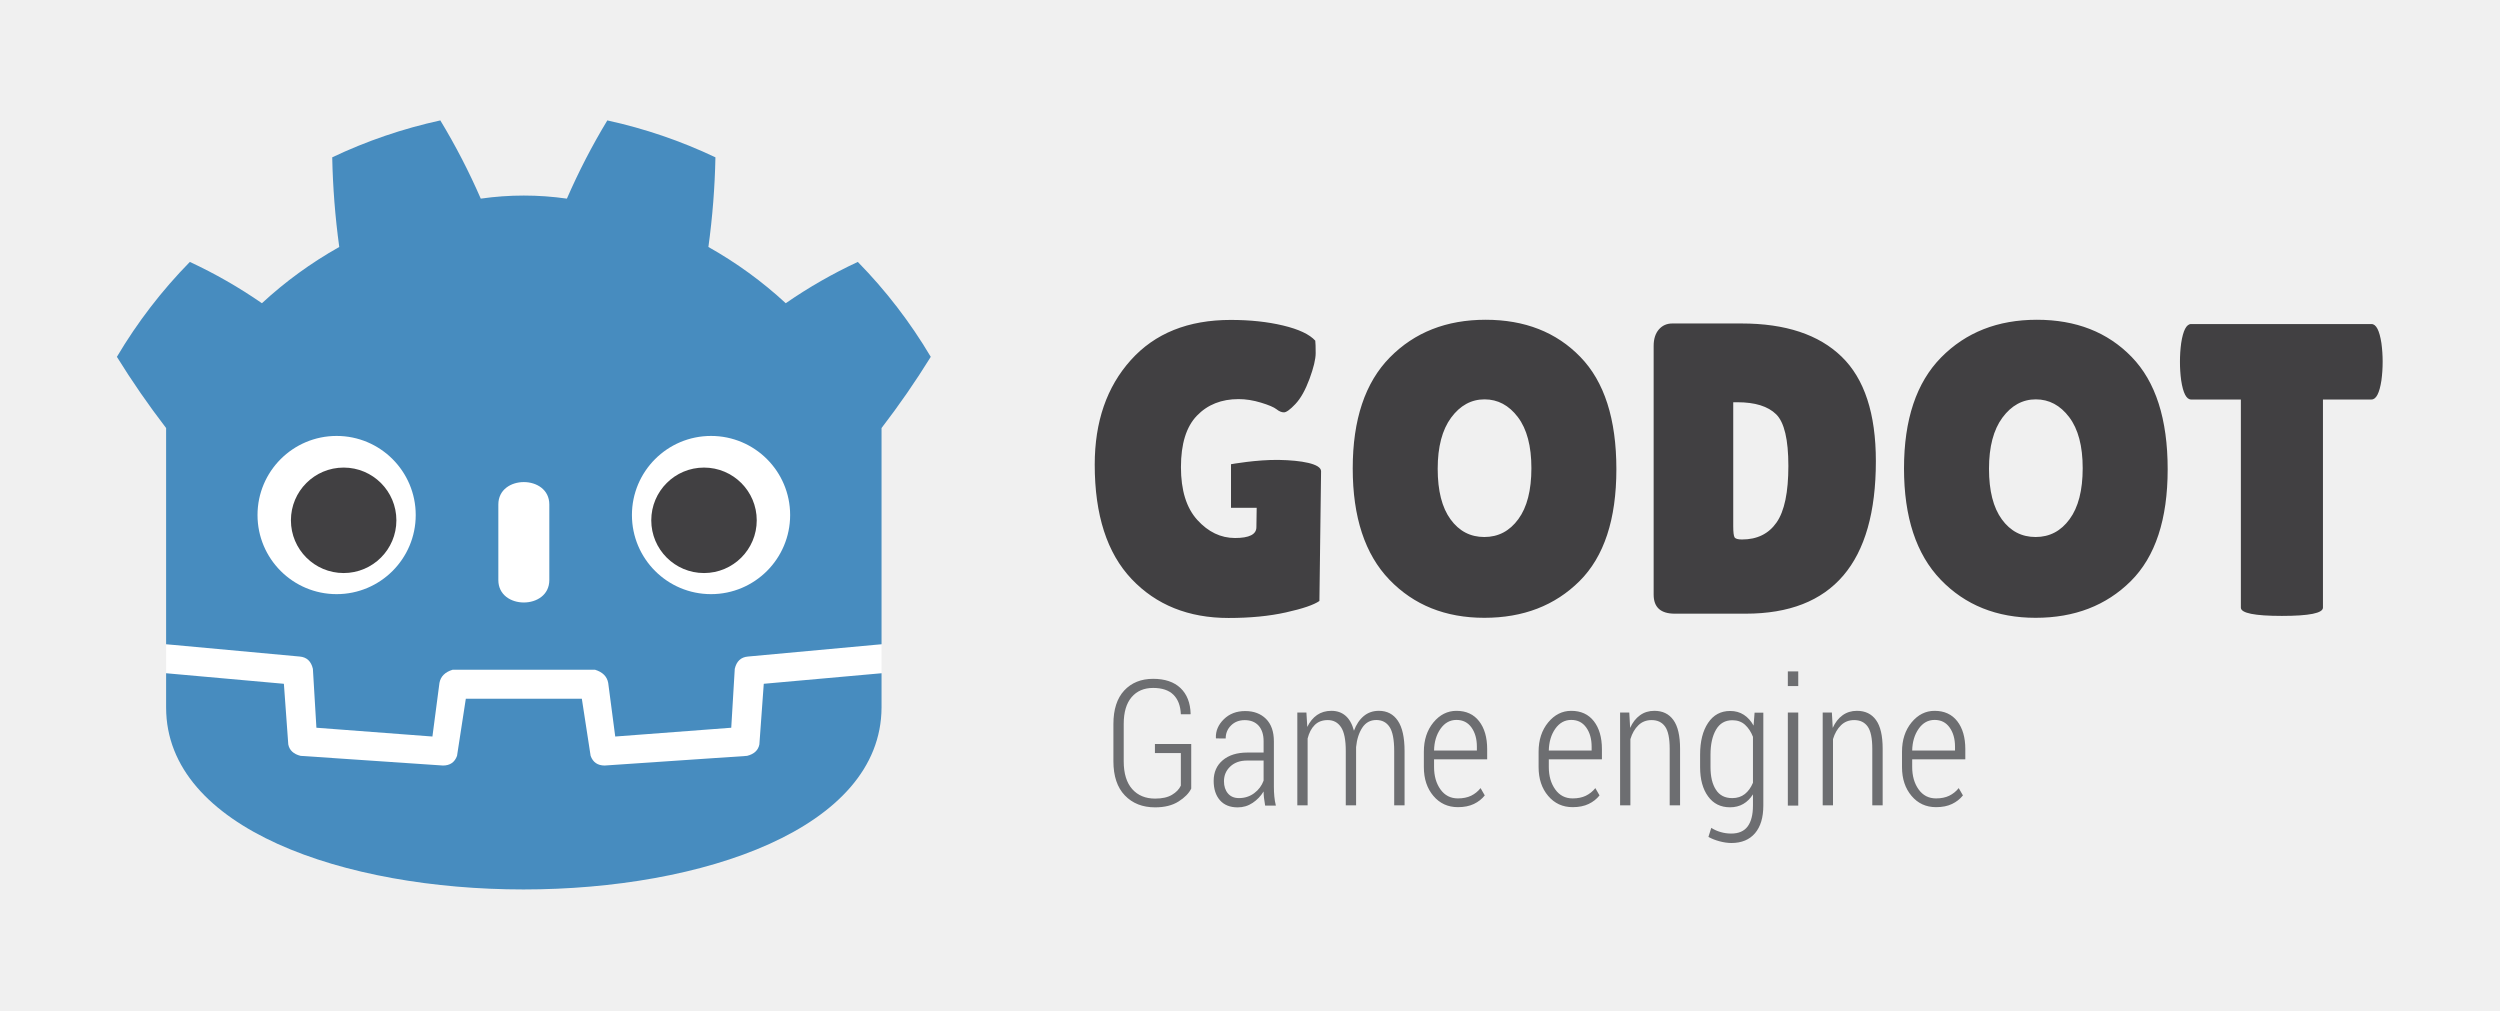
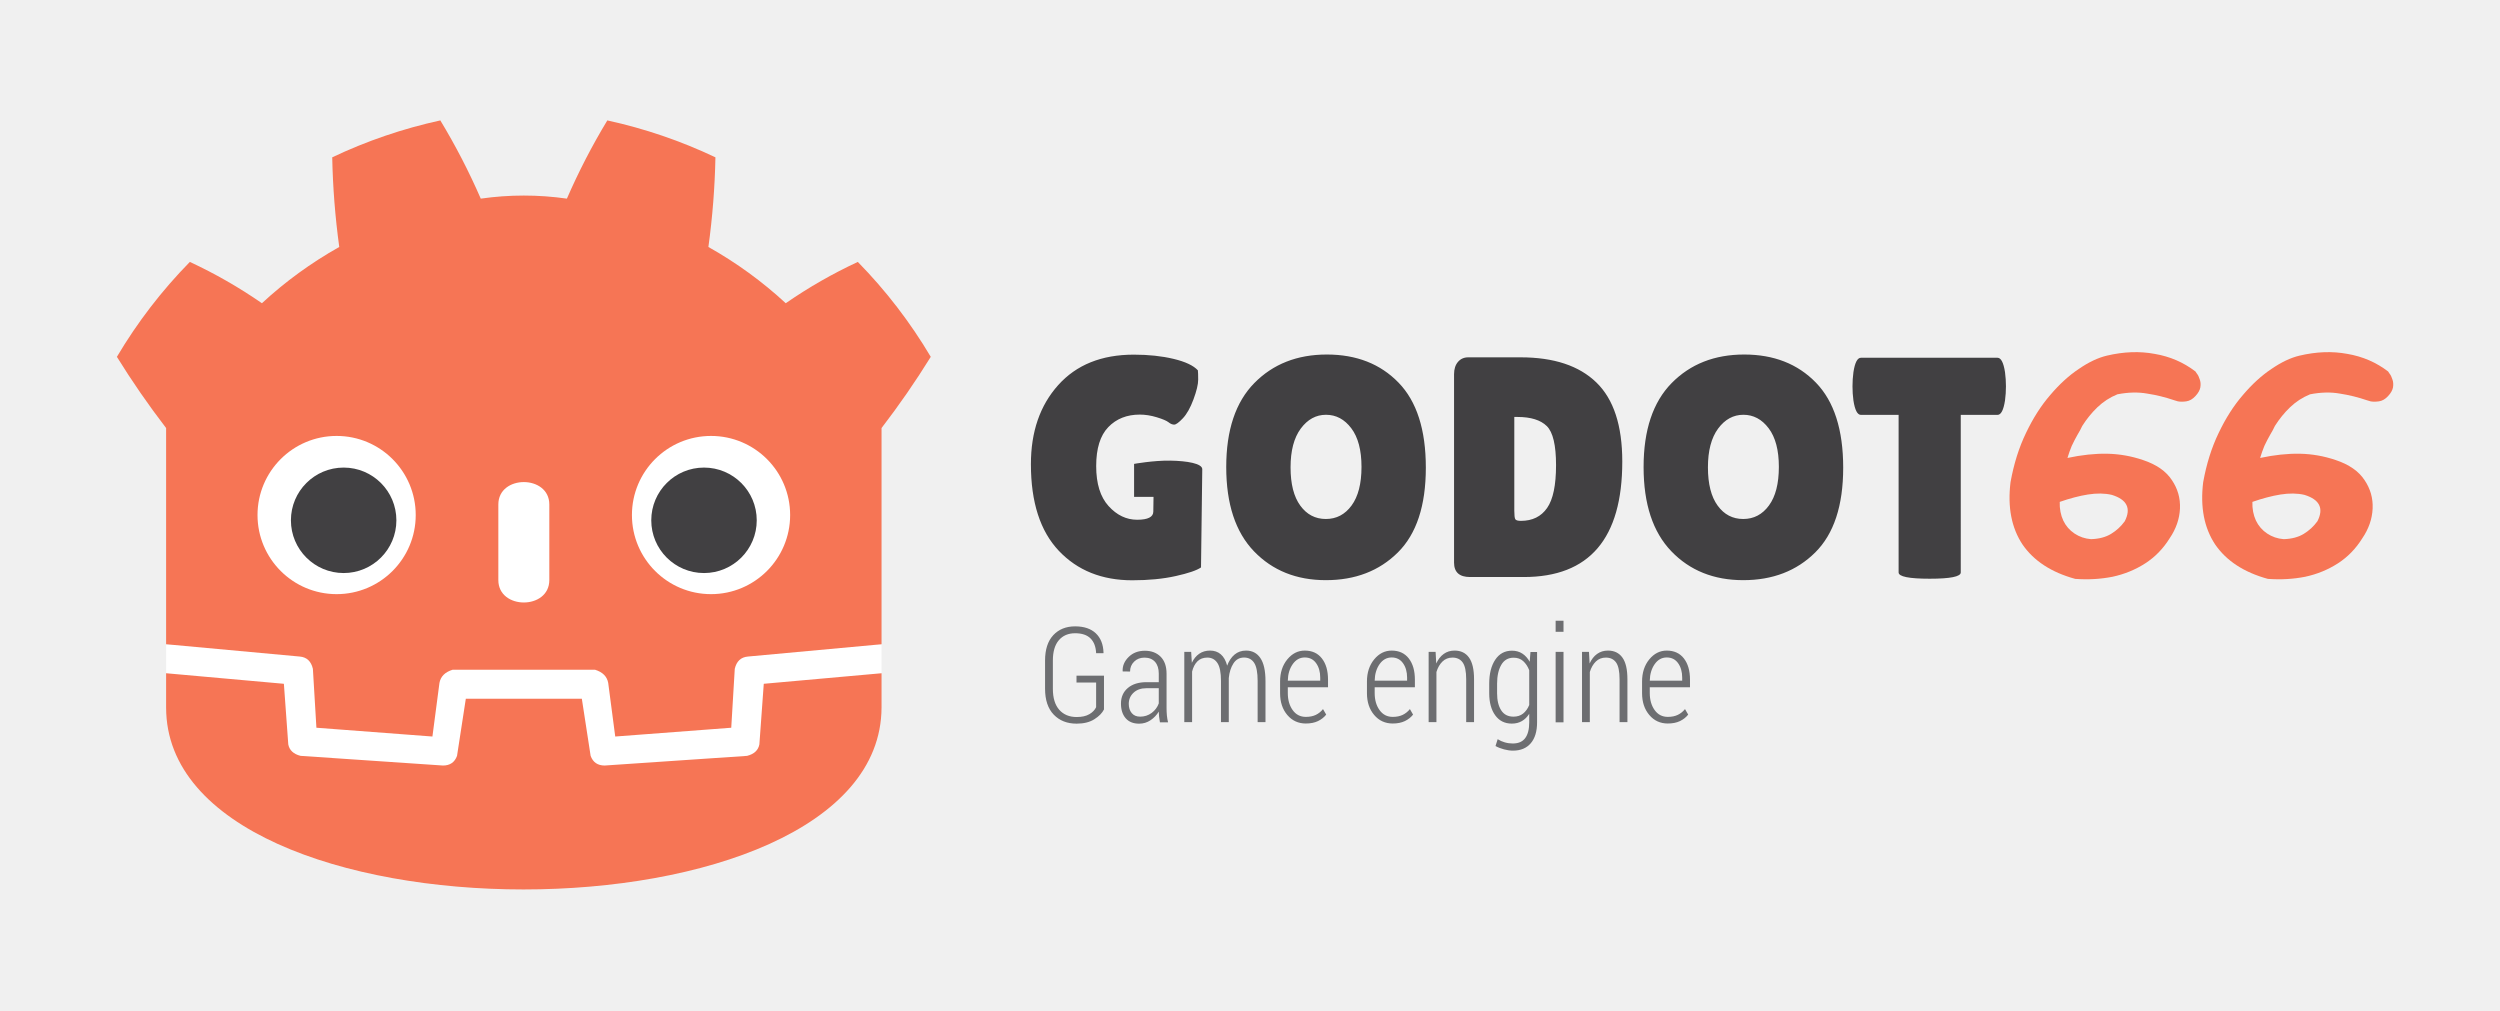
- <svg xmlns="http://www.w3.org/2000/svg" width="1024" height="414">
-   <path fill="#414042" d="M523.82 188.382c-9.142-.142-19.603 1.764-19.603 1.764v17.842h10.52l-.117 7.953c0 2.946-2.92 4.427-8.747 4.427-5.831 0-10.982-2.47-15.45-7.395-4.48-4.932-6.708-12.141-6.708-21.64 0-9.519 2.176-16.537 6.536-21.065 4.35-4.524 10.05-6.794 17.064-6.794 2.946 0 5.996.476 9.168 1.445 3.174.962 5.293 1.863 6.375 2.707 1.072.867 2.09 1.277 3.056 1.277.96 0 2.513-1.122 4.66-3.392 2.153-2.263 4.082-5.693 5.782-10.267 1.694-4.598 2.543-8.122 2.543-10.621 0-2.48-.054-4.19-.164-5.092-2.379-2.603-6.767-4.666-13.168-6.2-6.39-1.53-13.552-2.289-21.476-2.289-17.438 0-31.073 5.49-40.92 16.47-9.855 10.982-14.773 25.24-14.773 42.79 0 20.607 5.035 36.227 15.103 46.868 10.085 10.64 23.327 15.953 39.743 15.953 8.827 0 16.664-.76 23.51-2.289 6.853-1.523 11.41-3.088 13.676-4.67l.68-53.137c0-3.087-8.149-4.488-17.29-4.645m84.247-24.804c-5.431 0-9.98 2.496-13.671 7.47-3.672 4.98-5.517 11.969-5.517 20.963 0 9.013 1.754 15.914 5.27 20.722 3.508 4.823 8.117 7.225 13.835 7.225 5.715 0 10.358-2.432 13.924-7.313q5.351-7.293 5.353-20.884c0-9.054-1.846-16.023-5.524-20.89q-5.51-7.292-13.67-7.293m-.083 89.477c-15.9 0-28.868-5.203-38.89-15.61q-15.016-15.624-15.017-45.592c0-19.992 5.063-35.128 15.191-45.435 10.131-10.293 23.209-15.444 39.228-15.444 16.016 0 28.954 5.058 38.795 15.204 9.858 10.126 14.778 25.477 14.778 46.009 0 20.546-5.034 35.828-15.114 45.856-10.08 10.008-23.062 15.012-38.971 15.012m101.95-88.298v50.788c0 2.37.176 3.866.515 4.493.337.624 1.358.937 3.052.937 6.232 0 10.954-2.328 14.181-6.97 3.235-4.636 4.835-12.356 4.835-23.168 0-10.817-1.674-17.865-5-21.139-3.344-3.283-8.64-4.94-15.884-4.94zm-32.599 78.798V141.681c0-2.832.704-5.067 2.126-6.724 1.413-1.632 3.25-2.461 5.521-2.461h28.357c17.994 0 31.664 4.54 40.994 13.597 9.347 9.054 14.02 23.31 14.02 42.784 0 41.66-17.778 62.486-53.326 62.486h-29.03c-5.769 0-8.662-2.597-8.662-7.808m156.544-79.977c-5.432 0-9.994 2.496-13.678 7.47q-5.507 7.471-5.508 20.963c0 9.013 1.758 15.914 5.262 20.722 3.505 4.823 8.119 7.225 13.837 7.225 5.717 0 10.363-2.432 13.924-7.313q5.354-7.293 5.355-20.884c0-9.054-1.843-16.023-5.522-20.89-3.68-4.861-8.23-7.293-13.67-7.293m-.087 89.477q-23.86 0-38.88-15.61-15.03-15.624-15.03-45.592c0-19.992 5.065-35.128 15.191-45.435 10.139-10.293 23.209-15.444 39.233-15.444 16.02 0 28.946 5.058 38.8 15.204 9.85 10.126 14.772 25.477 14.772 46.009 0 20.546-5.037 35.828-15.115 45.856-10.076 10.008-23.07 15.012-38.971 15.012m117.69-4.17c0 2.251-5.597 3.392-16.809 3.392-11.202 0-16.815-1.141-16.815-3.392v-85.248h-20.371c-1.928 0-3.286-2.597-4.077-7.818a56 56 0 0 1-.501-7.636c0-2.592.162-5.146.501-7.636.79-5.205 2.15-7.823 4.077-7.823h73.864c1.924 0 3.277 2.617 4.078 7.823.333 2.49.505 5.043.505 7.636 0 2.608-.172 5.152-.505 7.637-.8 5.22-2.154 7.817-4.078 7.817h-19.87z" />
-   <path fill="#6d6e71" d="M487.93 322.997c-.94 1.926-2.664 3.691-5.188 5.289-2.52 1.607-5.722 2.406-9.611 2.406-5.132 0-9.259-1.617-12.394-4.887-3.122-3.243-4.686-7.92-4.686-14.022V296.57c0-5.97 1.473-10.548 4.431-13.743 2.95-3.17 6.903-4.78 11.84-4.78 4.824 0 8.564 1.27 11.212 3.781 2.639 2.519 4.025 6.038 4.146 10.532l-.066.2h-3.94c-.14-3.443-1.14-6.101-3.022-7.979-1.871-1.861-4.655-2.803-8.33-2.803-3.72 0-6.668 1.259-8.823 3.785-2.15 2.518-3.224 6.17-3.224 10.968v15.301q.001 7.462 3.476 11.382c2.316 2.592 5.438 3.892 9.38 3.892 2.876 0 5.19-.51 6.92-1.554 1.738-1.028 2.942-2.285 3.624-3.775V308.45h-10.618v-3.704h14.873zm19.557 3.902c2.336 0 4.416-.661 6.232-2.01 1.82-1.353 3.096-3.063 3.852-5.146v-8.224h-6.756q-4.31 0-6.896 2.442c-1.726 1.617-2.581 3.637-2.581 6.037 0 2.03.534 3.696 1.616 4.981 1.08 1.289 2.59 1.92 4.533 1.92m10.715 3.068a99 99 0 0 1-.48-3.225 22 22 0 0 1-.15-2.562 14.9 14.9 0 0 1-4.483 4.675c-1.836 1.236-3.878 1.848-6.128 1.848-3.147 0-5.567-.975-7.28-2.927-1.702-1.96-2.563-4.6-2.563-7.936 0-3.523 1.237-6.35 3.72-8.448 2.48-2.098 5.85-3.147 10.09-3.147h6.643v-4.672c0-2.686-.686-4.802-2.032-6.331-1.375-1.51-3.264-2.275-5.701-2.275-2.268 0-4.139.722-5.608 2.182-1.463 1.45-2.19 3.224-2.19 5.337l-3.944-.035-.07-.206c-.11-2.866.973-5.4 3.261-7.646 2.279-2.24 5.203-3.352 8.761-3.352 3.517 0 6.347 1.069 8.509 3.2q3.224 3.227 3.226 9.21v18.645c0 1.358.064 2.677.183 3.936a25 25 0 0 0 .627 3.729zm16.905-38.108.36 5.9c1-2.112 2.339-3.739 3.998-4.896q2.498-1.711 5.874-1.711c2.296 0 4.232.668 5.794 2.02 1.562 1.347 2.714 3.387 3.446 6.127.938-2.529 2.264-4.528 3.986-5.975 1.722-1.45 3.812-2.172 6.23-2.172 3.335 0 5.923 1.35 7.755 4.05 1.841 2.705 2.759 6.856 2.759 12.464v22.207h-4.246v-22.28c0-4.663-.645-7.946-1.9-9.834-1.261-1.89-3.071-2.842-5.41-2.842-2.462 0-4.384 1.04-5.767 3.152-1.375 2.112-2.223 4.754-2.531 7.945v23.86h-4.224v-22.258c0-4.554-.639-7.812-1.945-9.759-1.299-1.946-3.107-2.912-5.427-2.912-2.218 0-4.013.677-5.358 2.02-1.353 1.349-2.315 3.195-2.899 5.538v27.369h-4.22v-38.014zm61.457 3.021q-3.966 0-6.517 3.613c-1.705 2.415-2.585 5.392-2.656 8.938h17.537v-1.626c0-3.137-.736-5.75-2.21-7.822-1.482-2.075-3.53-3.103-6.154-3.103m.598 35.735c-4.099 0-7.451-1.543-10.055-4.621q-3.895-4.61-3.896-11.793v-6.313c0-4.798 1.303-8.798 3.912-11.979 2.616-3.167 5.758-4.75 9.441-4.75 3.983 0 7.068 1.413 9.27 4.246q3.313 4.257 3.312 11.434v4.171H587.39v3.162c0 3.68.882 6.744 2.635 9.19 1.757 2.45 4.144 3.666 7.136 3.666 2.077 0 3.888-.367 5.396-1.089a11.1 11.1 0 0 0 3.877-3.132l1.728 2.99c-1.148 1.456-2.634 2.633-4.45 3.505-1.811.868-4 1.312-6.551 1.312m46.411-35.734q-3.976 0-6.528 3.613-2.54 3.62-2.652 8.938h17.54v-1.626c0-3.137-.733-5.75-2.216-7.822-1.475-2.075-3.52-3.103-6.144-3.103m.593 35.735c-4.1 0-7.446-1.543-10.045-4.621q-3.91-4.61-3.91-11.793v-6.313c0-4.798 1.309-8.798 3.913-11.979 2.623-3.167 5.766-4.75 9.45-4.75 3.975 0 7.072 1.413 9.27 4.246 2.2 2.837 3.304 6.65 3.304 11.434v4.171h-21.755v3.162q0 5.52 2.647 9.19c1.747 2.45 4.124 3.666 7.125 3.666 2.087 0 3.888-.367 5.392-1.089a11.2 11.2 0 0 0 3.894-3.132l1.717 2.99c-1.15 1.456-2.633 2.633-4.451 3.505-1.81.868-3.997 1.312-6.55 1.312m23.189-38.755.345 6.284c1.014-2.23 2.353-3.962 4.034-5.166 1.667-1.21 3.63-1.824 5.887-1.824 3.396 0 5.998 1.256 7.804 3.78 1.826 2.518 2.73 6.434 2.73 11.749v23.191h-4.249V306.72c0-4.343-.636-7.377-1.9-9.137-1.258-1.76-3.107-2.636-5.513-2.636-2.158 0-3.968.701-5.419 2.126-1.457 1.412-2.543 3.294-3.267 5.666v27.134h-4.219V291.86zm33.27 22.395c0 3.858.73 6.926 2.213 9.208 1.465 2.304 3.695 3.443 6.671 3.443 2.04 0 3.757-.544 5.167-1.657 1.405-1.113 2.514-2.662 3.336-4.627V301.79c-.79-2.025-1.874-3.66-3.244-4.92-1.368-1.24-3.102-1.863-5.186-1.863-2.97 0-5.216 1.294-6.708 3.891-1.502 2.603-2.25 5.995-2.25 10.161zm-4.262-5.195c0-5.386 1.088-9.714 3.274-12.975 2.169-3.245 5.187-4.871 9.03-4.871 2.134 0 4.007.52 5.607 1.564 1.603 1.024 2.928 2.523 3.992 4.43l.412-5.287h3.581v38.048c0 4.871-1.13 8.646-3.4 11.317-2.271 2.66-5.499 4.009-9.666 4.009-1.5 0-3.11-.235-4.832-.691-1.724-.456-3.252-1.054-4.59-1.805l1.168-3.704a14.1 14.1 0 0 0 3.831 1.716 15.2 15.2 0 0 0 4.352.616q4.536-.001 6.71-2.905c1.452-1.961 2.18-4.798 2.18-8.553v-4.597c-1.079 1.71-2.402 3.024-3.97 3.93-1.563.912-3.39 1.368-5.448 1.368-3.818 0-6.814-1.496-8.976-4.486-2.167-2.983-3.255-6.965-3.255-11.93zm40.2 20.916h-4.266V291.86h4.266zm0-48.968h-4.266v-6.005h4.266zm13.774 10.852.346 6.284c1.016-2.23 2.35-3.962 4.027-5.166 1.677-1.21 3.643-1.824 5.89-1.824 3.397 0 6.01 1.256 7.82 3.78 1.821 2.518 2.717 6.434 2.717 11.749v23.191h-4.248V306.72c0-4.343-.635-7.377-1.897-9.137-1.268-1.76-3.103-2.636-5.517-2.636-2.157 0-3.962.701-5.412 2.126-1.455 1.412-2.545 3.294-3.266 5.666v27.134h-4.224V291.86zm42.074 3.021q-3.978 0-6.518 3.613-2.547 3.62-2.66 8.938h17.54v-1.626c0-3.137-.731-5.75-2.21-7.822-1.476-2.075-3.525-3.103-6.152-3.103m.602 35.735c-4.11 0-7.456-1.543-10.048-4.621q-3.903-4.61-3.903-11.793v-6.313c0-4.798 1.302-8.798 3.91-11.979q3.924-4.75 9.439-4.75c3.978 0 7.077 1.413 9.283 4.246 2.197 2.837 3.3 6.65 3.3 11.434v4.171h-21.76v3.162c0 3.68.887 6.744 2.642 9.19 1.754 2.45 4.133 3.666 7.137 3.666 2.08 0 3.88-.367 5.382-1.089a11.16 11.16 0 0 0 3.897-3.132l1.725 2.99c-1.156 1.456-2.64 2.633-4.454 3.505-1.81.868-3.998 1.312-6.55 1.312" />
-   <g fill="#fff" transform="matrix(.36 0 0 .36 30.24 21.6)">
-     <path d="M105 673v33q407 354 814 0v-33z" />
-     <path fill="#478cbf" d="m105 673 152 14q12 1 15 14l4 67 132 10 8-61q2-11 15-15h162q13 4 15 15l8 61 132-10 4-67q3-13 15-14l152-14V427q30-39 56-81-35-59-83-108-43 20-82 47-40-37-88-64 7-51 8-102-59-28-123-42-26 43-46 89-49-7-98 0-20-46-46-89-64 14-123 42 1 51 8 102-48 27-88 64-39-27-82-47-48 49-83 108 26 42 56 81zm0 33v39c0 276 813 276 814 0v-39l-134 12-5 69q-2 10-14 13l-162 11q-12 0-16-11l-10-65H446l-10 65q-4 11-16 11l-162-11q-12-3-14-13l-5-69z" />
-     <path d="M483 600c0 34 58 34 58 0v-86c0-34-58-34-58 0z" />
-     <circle cx="725" cy="526" r="90" />
-     <circle cx="299" cy="526" r="90" />
+ <svg xmlns="http://www.w3.org/2000/svg" width="1024" height="414" version="1.1" id="svg8">
+   <defs id="defs8" />
+   <g fill="#fff" transform="matrix(.36 0 0 .36 30.24 21.6)" id="g6">
+     <path d="M105 673v33q407 354 814 0v-33z" id="path3" />
+     <path fill="#478cbf" d="m105 673 152 14q12 1 15 14l4 67 132 10 8-61q2-11 15-15h162q13 4 15 15l8 61 132-10 4-67q3-13 15-14l152-14V427q30-39 56-81-35-59-83-108-43 20-82 47-40-37-88-64 7-51 8-102-59-28-123-42-26 43-46 89-49-7-98 0-20-46-46-89-64 14-123 42 1 51 8 102-48 27-88 64-39-27-82-47-48 49-83 108 26 42 56 81zm0 33v39c0 276 813 276 814 0v-39l-134 12-5 69q-2 10-14 13l-162 11q-12 0-16-11l-10-65H446l-10 65q-4 11-16 11l-162-11q-12-3-14-13l-5-69z" id="path4" style="fill:#f67555;fill-opacity:1" />
+     <path d="M483 600c0 34 58 34 58 0v-86c0-34-58-34-58 0z" id="path5" />
+     <circle cx="725" cy="526" r="90" id="circle5" />
+     <circle cx="299" cy="526" r="90" id="circle6" />
  </g>
-   <g fill="#414042" transform="matrix(.36 0 0 .36 30.24 21.6)">
-     <circle cx="307" cy="532" r="60" />
-     <circle cx="717" cy="532" r="60" />
+   <path fill="#414042" d="m 479.361,188.674 c -6.921,-0.107 -14.841,1.335 -14.841,1.335 v 13.507 h 7.964 l -0.089,6.021 c 0,2.23 -2.211,3.351 -6.622,3.351 -4.414,0 -8.314,-1.87 -11.697,-5.598 -3.392,-3.734 -5.078,-9.191 -5.078,-16.383 0,-7.206 1.647,-12.519 4.948,-15.947 3.293,-3.425 7.608,-5.143 12.918,-5.143 2.23,0 4.539,0.36 6.941,1.094 2.403,0.728 4.007,1.41 4.826,2.049 0.812,0.656 1.582,0.967 2.314,0.967 0.727,0 1.902,-0.849 3.528,-2.568 1.63,-1.713 3.09,-4.31 4.377,-7.773 1.282,-3.481 1.925,-6.149 1.925,-8.041 0,-1.877 -0.041,-3.172 -0.124,-3.855 -1.801,-1.971 -5.123,-3.532 -9.969,-4.694 -4.838,-1.158 -10.26,-1.733 -16.259,-1.733 -13.202,0 -23.524,4.156 -30.979,12.469 -7.461,8.314 -11.184,19.108 -11.184,32.394 0,15.601 3.812,27.426 11.434,35.482 7.635,8.055 17.66,12.077 30.088,12.077 6.683,0 12.616,-0.575 17.798,-1.733 5.188,-1.153 8.638,-2.338 10.354,-3.535 l 0.515,-40.228 c 0,-2.337 -6.169,-3.398 -13.089,-3.517 m 63.78,-18.778 c -4.112,0 -7.555,1.89 -10.35,5.655 -2.78,3.77 -4.177,9.061 -4.177,15.87 0,6.823 1.328,12.048 3.99,15.688 2.656,3.651 6.145,5.47 10.474,5.47 4.327,0 7.842,-1.841 10.541,-5.536 q 4.051,-5.521 4.053,-15.81 c 0,-6.854 -1.398,-12.13 -4.182,-15.815 q -4.171,-5.52 -10.349,-5.521 m -0.063,67.739 c -12.037,0 -21.855,-3.939 -29.442,-11.818 q -11.368,-11.828 -11.369,-34.516 c 0,-15.135 3.833,-26.594 11.5,-34.397 7.67,-7.792 17.571,-11.692 29.698,-11.692 12.125,0 21.92,3.829 29.37,11.51 7.463,7.666 11.188,19.288 11.188,34.831 0,15.554 -3.811,27.124 -11.442,34.716 -7.631,7.577 -17.459,11.365 -29.503,11.365 m 77.182,-66.847 v 38.449 c 0,1.794 0.133,2.927 0.39,3.401 0.255,0.472 1.028,0.709 2.311,0.709 4.718,0 8.293,-1.762 10.736,-5.277 2.449,-3.51 3.66,-9.354 3.66,-17.539 0,-8.189 -1.267,-13.525 -3.785,-16.003 -2.532,-2.485 -6.541,-3.74 -12.025,-3.74 z m -24.679,59.654 v -77.124 c 0,-2.144 0.533,-3.836 1.609,-5.09 1.07,-1.236 2.46,-1.863 4.18,-1.863 h 21.468 c 13.622,0 23.971,3.437 31.035,10.294 7.076,6.854 10.614,17.647 10.614,32.39 0,31.539 -13.459,47.305 -40.371,47.305 h -21.977 c -4.367,0 -6.558,-1.966 -6.558,-5.911 m 118.513,-60.547 c -4.112,0 -7.566,1.89 -10.355,5.655 q -4.169,5.656 -4.17,15.87 c 0,6.823 1.331,12.048 3.984,15.688 2.653,3.651 6.147,5.47 10.475,5.47 4.328,0 7.845,-1.841 10.541,-5.536 q 4.053,-5.521 4.054,-15.81 c 0,-6.854 -1.395,-12.13 -4.18,-15.815 -2.786,-3.68 -6.231,-5.521 -10.349,-5.521 m -0.066,67.739 q -18.063,0 -29.434,-11.818 -11.379,-11.828 -11.379,-34.516 c 0,-15.135 3.834,-26.594 11.5,-34.397 7.676,-7.792 17.571,-11.692 29.702,-11.692 12.128,0 21.914,3.829 29.374,11.51 7.457,7.666 11.183,19.288 11.183,34.831 0,15.554 -3.813,27.124 -11.443,34.716 -7.628,7.577 -17.465,11.365 -29.503,11.365 m 89.098,-3.157 c 0,1.704 -4.237,2.568 -12.725,2.568 -8.481,0 -12.73,-0.864 -12.73,-2.568 v -64.537 h -15.422 c -1.46,0 -2.488,-1.966 -3.087,-5.919 a 42.395,42.395 0 0 1 -0.379,-5.781 c 0,-1.962 0.123,-3.896 0.379,-5.781 0.598,-3.94 1.628,-5.922 3.087,-5.922 h 55.919 c 1.457,0 2.481,1.981 3.087,5.922 0.252,1.885 0.382,3.818 0.382,5.781 0,1.974 -0.13,3.9 -0.382,5.782 -0.606,3.952 -1.631,5.918 -3.087,5.918 h -15.043 z" id="path1" style="stroke-width:1" />
+   <path fill="#6d6e71" d="m 452.191,290.585 c -0.712,1.458 -2.017,2.794 -3.928,4.004 -1.908,1.217 -4.332,1.821 -7.276,1.821 -3.885,0 -7.01,-1.224 -9.383,-3.7 -2.364,-2.455 -3.548,-5.996 -3.548,-10.615 v -11.517 c 0,-4.52 1.115,-7.985 3.355,-10.404 2.233,-2.4 5.226,-3.619 8.964,-3.619 3.652,0 6.483,0.961 8.488,2.862 1.998,1.907 3.047,4.571 3.139,7.973 l -0.05,0.151 h -2.983 c -0.106,-2.607 -0.863,-4.619 -2.288,-6.041 -1.416,-1.409 -3.524,-2.122 -6.306,-2.122 -2.816,0 -5.048,0.953 -6.679,2.865 -1.628,1.906 -2.441,4.671 -2.441,8.303 v 11.584 q 7.5e-4,5.649 2.632,8.617 c 1.753,1.962 4.117,2.946 7.101,2.946 2.177,0 3.929,-0.386 5.239,-1.176 1.316,-0.778 2.227,-1.73 2.744,-2.858 v -10.089 h -8.038 v -2.804 h 11.26 z m 14.806,2.954 c 1.768,0 3.343,-0.5 4.718,-1.522 1.378,-1.024 2.344,-2.319 2.916,-3.896 v -6.226 h -5.115 q -3.263,0 -5.221,1.849 c -1.307,1.224 -1.954,2.753 -1.954,4.57 0,1.537 0.404,2.798 1.223,3.771 0.818,0.976 1.961,1.454 3.432,1.454 m 8.112,2.323 a 74.949,74.949 0 0 1 -0.363,-2.442 16.655,16.655 0 0 1 -0.114,-1.94 11.28,11.28 0 0 1 -3.394,3.539 c -1.39,0.936 -2.936,1.399 -4.639,1.399 -2.382,0 -4.215,-0.738 -5.511,-2.216 -1.289,-1.484 -1.94,-3.482 -1.94,-6.008 0,-2.667 0.936,-4.807 2.816,-6.396 1.877,-1.588 4.429,-2.382 7.639,-2.382 h 5.029 v -3.537 c 0,-2.033 -0.519,-3.635 -1.538,-4.793 -1.041,-1.143 -2.471,-1.722 -4.316,-1.722 -1.717,0 -3.133,0.547 -4.246,1.652 -1.108,1.098 -1.658,2.441 -1.658,4.04 l -2.986,-0.026 -0.053,-0.156 c -0.083,-2.17 0.737,-4.088 2.469,-5.788 1.725,-1.696 3.939,-2.538 6.633,-2.538 2.663,0 4.805,0.809 6.442,2.423 q 2.441,2.443 2.442,6.972 v 14.115 c 0,1.028 0.049,2.027 0.139,2.98 a 18.926,18.926 0 0 0 0.475,2.823 z m 12.798,-28.85 0.273,4.467 c 0.757,-1.599 1.771,-2.831 3.027,-3.707 q 1.891,-1.295 4.447,-1.295 c 1.738,0 3.204,0.506 4.386,1.529 1.183,1.02 2.055,2.564 2.609,4.638 0.71,-1.915 1.714,-3.428 3.018,-4.523 1.304,-1.098 2.886,-1.644 4.716,-1.644 2.525,0 4.484,1.022 5.871,3.066 1.394,2.048 2.089,5.19 2.089,9.436 v 16.812 h -3.214 v -16.867 c 0,-3.53 -0.488,-6.016 -1.438,-7.445 -0.955,-1.431 -2.325,-2.152 -4.096,-2.152 -1.864,0 -3.319,0.787 -4.366,2.386 -1.041,1.599 -1.683,3.599 -1.916,6.015 v 18.063 h -3.198 v -16.851 c 0,-3.448 -0.484,-5.914 -1.472,-7.388 -0.983,-1.473 -2.352,-2.205 -4.109,-2.205 -1.679,0 -3.038,0.513 -4.056,1.529 -1.024,1.021 -1.753,2.419 -2.195,4.193 v 20.72 h -3.195 v -28.779 z m 46.526,2.287 q -3.002,0 -4.934,2.735 c -1.291,1.828 -1.957,4.082 -2.011,6.767 h 13.276 v -1.231 c 0,-2.375 -0.557,-4.353 -1.673,-5.922 -1.122,-1.571 -2.672,-2.349 -4.659,-2.349 m 0.453,27.053 c -3.103,0 -5.641,-1.168 -7.612,-3.498 q -2.949,-3.49 -2.949,-8.928 v -4.779 c 0,-3.632 0.986,-6.661 2.962,-9.069 1.98,-2.398 4.359,-3.596 7.147,-3.596 3.015,0 5.351,1.07 7.018,3.214 q 2.508,3.223 2.507,8.656 v 3.158 h -16.471 v 2.394 c 0,2.786 0.668,5.106 1.995,6.957 1.33,1.855 3.137,2.775 5.402,2.775 1.572,0 2.943,-0.278 4.085,-0.824 a 8.403,8.403 0 0 0 2.935,-2.371 l 1.308,2.264 c -0.869,1.102 -1.994,1.993 -3.369,2.653 -1.371,0.657 -3.028,0.993 -4.959,0.993 m 35.136,-27.053 q -3.01,0 -4.942,2.735 -1.923,2.741 -2.008,6.767 h 13.279 v -1.231 c 0,-2.375 -0.555,-4.353 -1.678,-5.922 -1.117,-1.571 -2.665,-2.349 -4.651,-2.349 m 0.449,27.053 c -3.104,0 -5.637,-1.168 -7.605,-3.498 q -2.96,-3.49 -2.96,-8.928 v -4.779 c 0,-3.632 0.991,-6.661 2.962,-9.069 1.986,-2.398 4.365,-3.596 7.154,-3.596 3.009,0 5.354,1.07 7.018,3.214 1.666,2.148 2.501,5.034 2.501,8.656 v 3.158 h -16.47 v 2.394 q 0,4.179 2.004,6.957 c 1.323,1.855 3.122,2.775 5.394,2.775 1.58,0 2.943,-0.278 4.082,-0.824 a 8.479,8.479 0 0 0 2.948,-2.371 l 1.3,2.264 c -0.871,1.102 -1.993,1.993 -3.37,2.653 -1.37,0.657 -3.026,0.993 -4.959,0.993 m 17.555,-29.34 0.261,4.757 c 0.768,-1.688 1.781,-2.999 3.054,-3.911 1.262,-0.916 2.748,-1.381 4.457,-1.381 2.571,0 4.541,0.951 5.908,2.862 1.382,1.906 2.067,4.871 2.067,8.895 v 17.557 h -3.217 v -17.528 c 0,-3.288 -0.481,-5.585 -1.438,-6.917 -0.952,-1.332 -2.352,-1.996 -4.174,-1.996 -1.634,0 -3.004,0.531 -4.102,1.609 -1.103,1.069 -1.925,2.494 -2.473,4.289 v 20.542 h -3.194 v -28.778 z m 25.187,16.954 c 0,2.921 0.553,5.243 1.675,6.971 1.109,1.744 2.797,2.607 5.05,2.607 1.544,0 2.844,-0.412 3.912,-1.254 1.064,-0.843 1.903,-2.015 2.526,-3.503 v -14.256 c -0.598,-1.533 -1.419,-2.771 -2.456,-3.725 -1.036,-0.939 -2.348,-1.41 -3.926,-1.41 -2.248,0 -3.949,0.98 -5.078,2.946 -1.137,1.971 -1.703,4.539 -1.703,7.692 z m -3.227,-3.933 c 0,-4.078 0.824,-7.354 2.479,-9.823 1.642,-2.457 3.927,-3.688 6.836,-3.688 1.616,0 3.034,0.394 4.245,1.184 1.214,0.775 2.217,1.91 3.022,3.354 l 0.312,-4.003 h 2.711 v 28.804 c 0,3.688 -0.855,6.545 -2.574,8.568 -1.719,2.014 -4.163,3.035 -7.318,3.035 -1.136,0 -2.354,-0.178 -3.658,-0.523 -1.305,-0.345 -2.462,-0.798 -3.475,-1.366 l 0.884,-2.804 a 10.674,10.674 0 0 0 2.9,1.299 11.507,11.507 0 0 0 3.295,0.466 q 3.434,-7.6e-4 5.08,-2.199 c 1.099,-1.485 1.65,-3.632 1.65,-6.475 v -3.48 c -0.817,1.295 -1.818,2.289 -3.006,2.975 -1.183,0.69 -2.566,1.036 -4.124,1.036 -2.89,0 -5.159,-1.133 -6.795,-3.396 -1.641,-2.258 -2.464,-5.273 -2.464,-9.032 z m 30.434,15.835 h -3.23 v -28.855 h 3.23 z m 0,-37.072 h -3.23 v -4.546 h 3.23 z m 10.428,8.216 0.262,4.757 c 0.769,-1.688 1.779,-2.999 3.049,-3.911 1.27,-0.916 2.758,-1.381 4.459,-1.381 2.572,0 4.55,0.951 5.92,2.862 1.379,1.906 2.057,4.871 2.057,8.895 v 17.557 h -3.216 v -17.528 c 0,-3.288 -0.481,-5.585 -1.436,-6.917 -0.96,-1.332 -2.349,-1.996 -4.177,-1.996 -1.633,0 -2.999,0.531 -4.097,1.609 -1.102,1.069 -1.927,2.494 -2.473,4.289 v 20.542 h -3.198 v -28.778 z m 31.852,2.287 q -3.012,0 -4.934,2.735 -1.928,2.741 -2.014,6.767 h 13.279 v -1.231 c 0,-2.375 -0.553,-4.353 -1.673,-5.922 -1.117,-1.571 -2.669,-2.349 -4.657,-2.349 m 0.456,27.053 c -3.111,0 -5.645,-1.168 -7.607,-3.498 q -2.955,-3.49 -2.955,-8.928 v -4.779 c 0,-3.632 0.986,-6.661 2.96,-9.069 q 2.971,-3.596 7.146,-3.596 c 3.012,0 5.358,1.07 7.028,3.214 1.663,2.148 2.498,5.034 2.498,8.656 v 3.158 h -16.474 v 2.394 c 0,2.786 0.672,5.106 2,6.957 1.328,1.855 3.129,2.775 5.403,2.775 1.575,0 2.937,-0.278 4.074,-0.824 a 8.449,8.449 0 0 0 2.95,-2.371 l 1.306,2.264 c -0.875,1.102 -1.999,1.993 -3.372,2.653 -1.37,0.657 -3.027,0.993 -4.959,0.993" id="path2" style="stroke-width:1" />
+   <g fill="#414042" transform="matrix(.36 0 0 .36 30.24 21.6)" id="g8">
+     <circle cx="307" cy="532" r="60" id="circle7" />
+     <circle cx="717" cy="532" r="60" id="circle8" />
  </g>
+   <path d="m 850.005,237.111 q -14.688,-4.032 -21.6,-14.112 -6.768,-10.224 -4.896,-25.488 2.016,-11.232 6.336,-20.16 4.32,-9.072 9.936,-15.552 5.616,-6.624 11.664,-10.656 6.048,-4.176 11.52,-5.472 10.368,-2.448 19.584,-0.72 9.36,1.584 16.704,7.2 0,0 0.576,0.864 0.72,0.864 1.152,2.304 0.576,1.44 0.288,3.312 -0.288,1.728 -2.016,3.6 -1.728,1.872 -3.744,2.16 -2.016,0.288 -3.456,0 -1.44,-0.432 -1.44,-0.432 -5.472,-1.872 -11.088,-2.736 -5.616,-1.008 -12.24,0.288 -4.608,1.872 -8.208,5.328 -3.456,3.312 -6.192,7.632 -0.72,1.584 -2.016,3.744 -1.152,2.016 -2.304,4.464 -1.008,2.448 -1.728,4.896 8.784,-1.872 16.272,-1.728 7.488,0.144 14.688,2.592 8.208,2.736 11.808,8.208 3.6,5.328 3.312,11.664 -0.288,6.336 -4.176,12.096 -4.032,6.48 -10.08,10.368 -6.048,3.888 -13.392,5.472 -7.344,1.44 -15.264,0.864 z m 6.48,-16.272 q 4.896,-0.144 8.208,-2.16 3.312,-2.016 5.616,-5.184 4.032,-7.92 -5.328,-10.8 -4.32,-1.008 -9.792,-0.144 -5.328,0.864 -11.52,3.024 -0.144,4.176 1.44,7.632 1.584,3.312 4.608,5.328 3.024,2.016 6.768,2.304 z m 72.432,16.272 q -14.688,-4.032 -21.6,-14.112 -6.768,-10.224 -4.896,-25.488 2.016,-11.232 6.336,-20.16 4.32,-9.072 9.936,-15.552 5.616,-6.624 11.664,-10.656 6.048,-4.176 11.52,-5.472 10.368,-2.448 19.584,-0.72 9.36,1.584 16.704,7.2 0,0 0.576,0.864 0.72,0.864 1.152,2.304 0.576,1.44 0.288,3.312 -0.288,1.728 -2.016,3.6 -1.728,1.872 -3.744,2.16 -2.016,0.288 -3.456,0 -1.44,-0.432 -1.44,-0.432 -5.472,-1.872 -11.088,-2.736 -5.616,-1.008 -12.24,0.288 -4.608,1.872 -8.208,5.328 -3.456,3.312 -6.192,7.632 -0.72,1.584 -2.016,3.744 -1.152,2.016 -2.304,4.464 -1.008,2.448 -1.728,4.896 8.784,-1.872 16.272,-1.728 7.488,0.144 14.688,2.592 8.208,2.736 11.808,8.208 3.6,5.328 3.312,11.664 -0.288,6.336 -4.176,12.096 -4.032,6.48 -10.08,10.368 -6.048,3.888 -13.392,5.472 -7.344,1.44 -15.264,0.864 z m 6.48,-16.272 q 4.896,-0.144 8.208,-2.16 3.312,-2.016 5.616,-5.184 4.032,-7.92 -5.328,-10.8 -4.32,-1.008 -9.792,-0.144 -5.328,0.864 -11.52,3.024 -0.144,4.176 1.44,7.632 1.584,3.312 4.608,5.328 3.024,2.016 6.768,2.304 z" id="text9" style="font-style:italic;font-weight:600;font-size:144px;font-family:'Sour Gummy';-inkscape-font-specification:'Sour Gummy Semi-Bold Italic';text-align:center;text-anchor:middle;fill:#f67555;stroke-width:2;stroke-linecap:round;stroke-linejoin:round;paint-order:markers stroke fill" aria-label="66" />
</svg>
